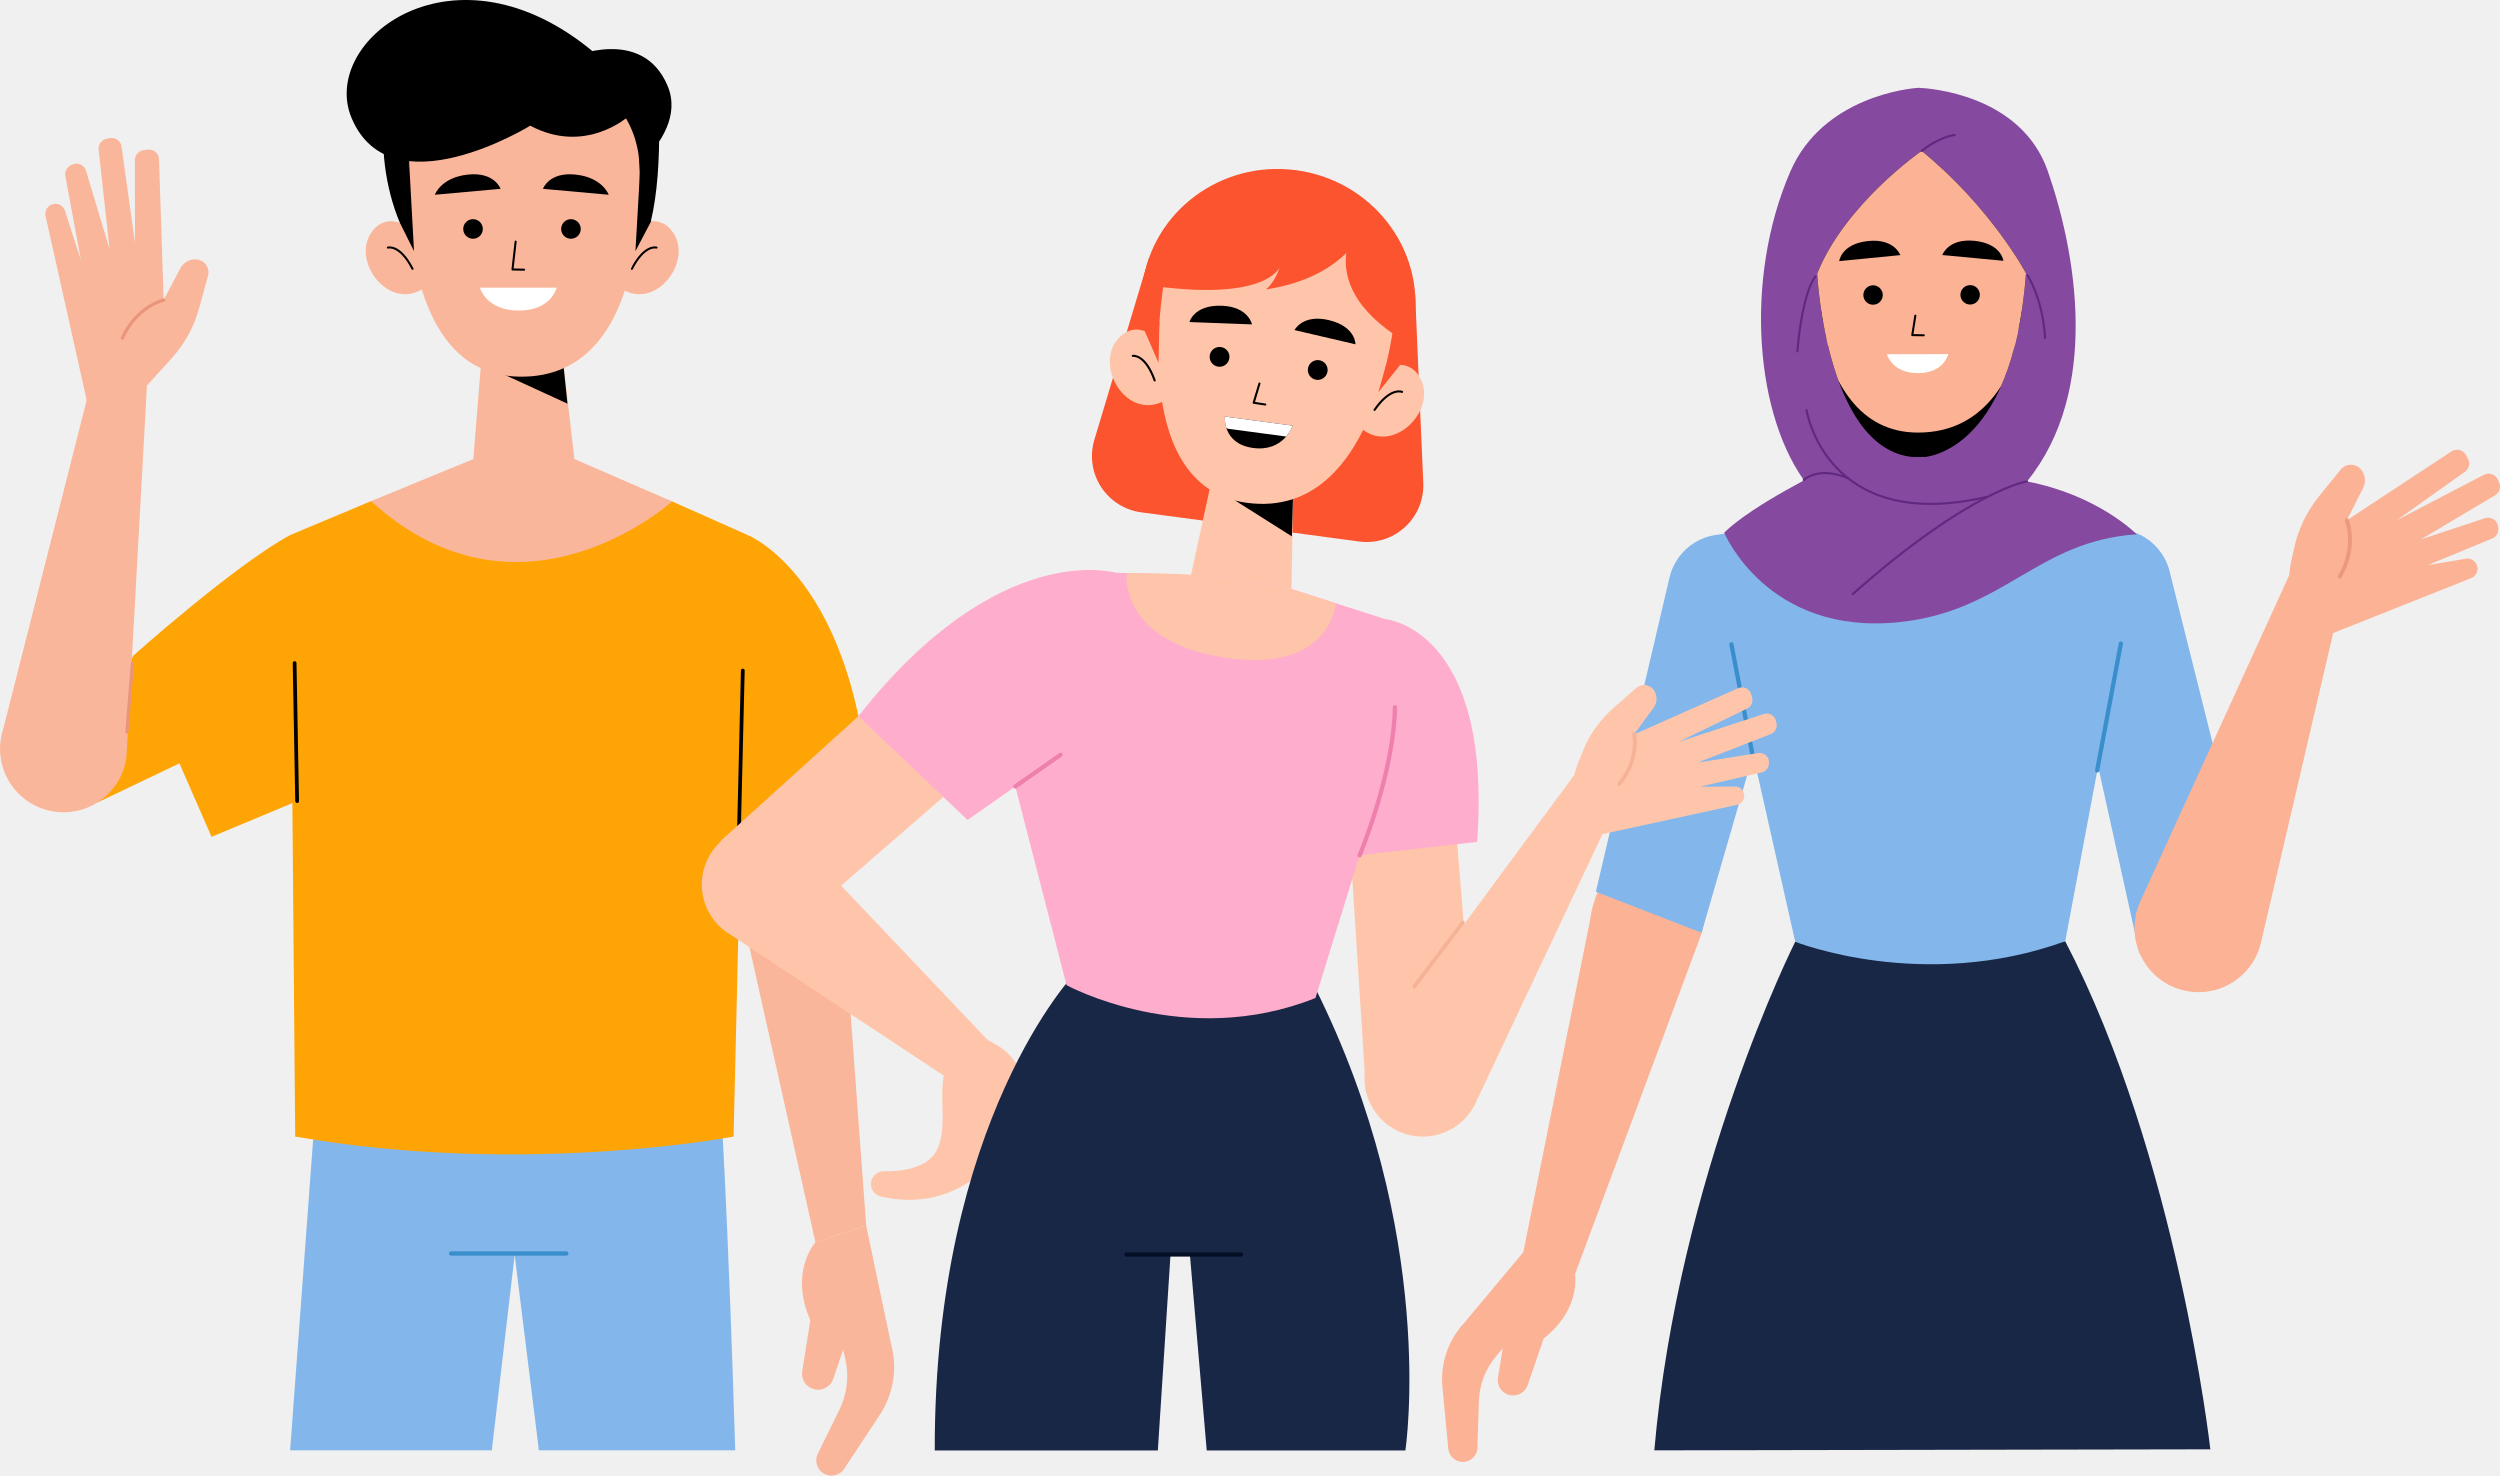
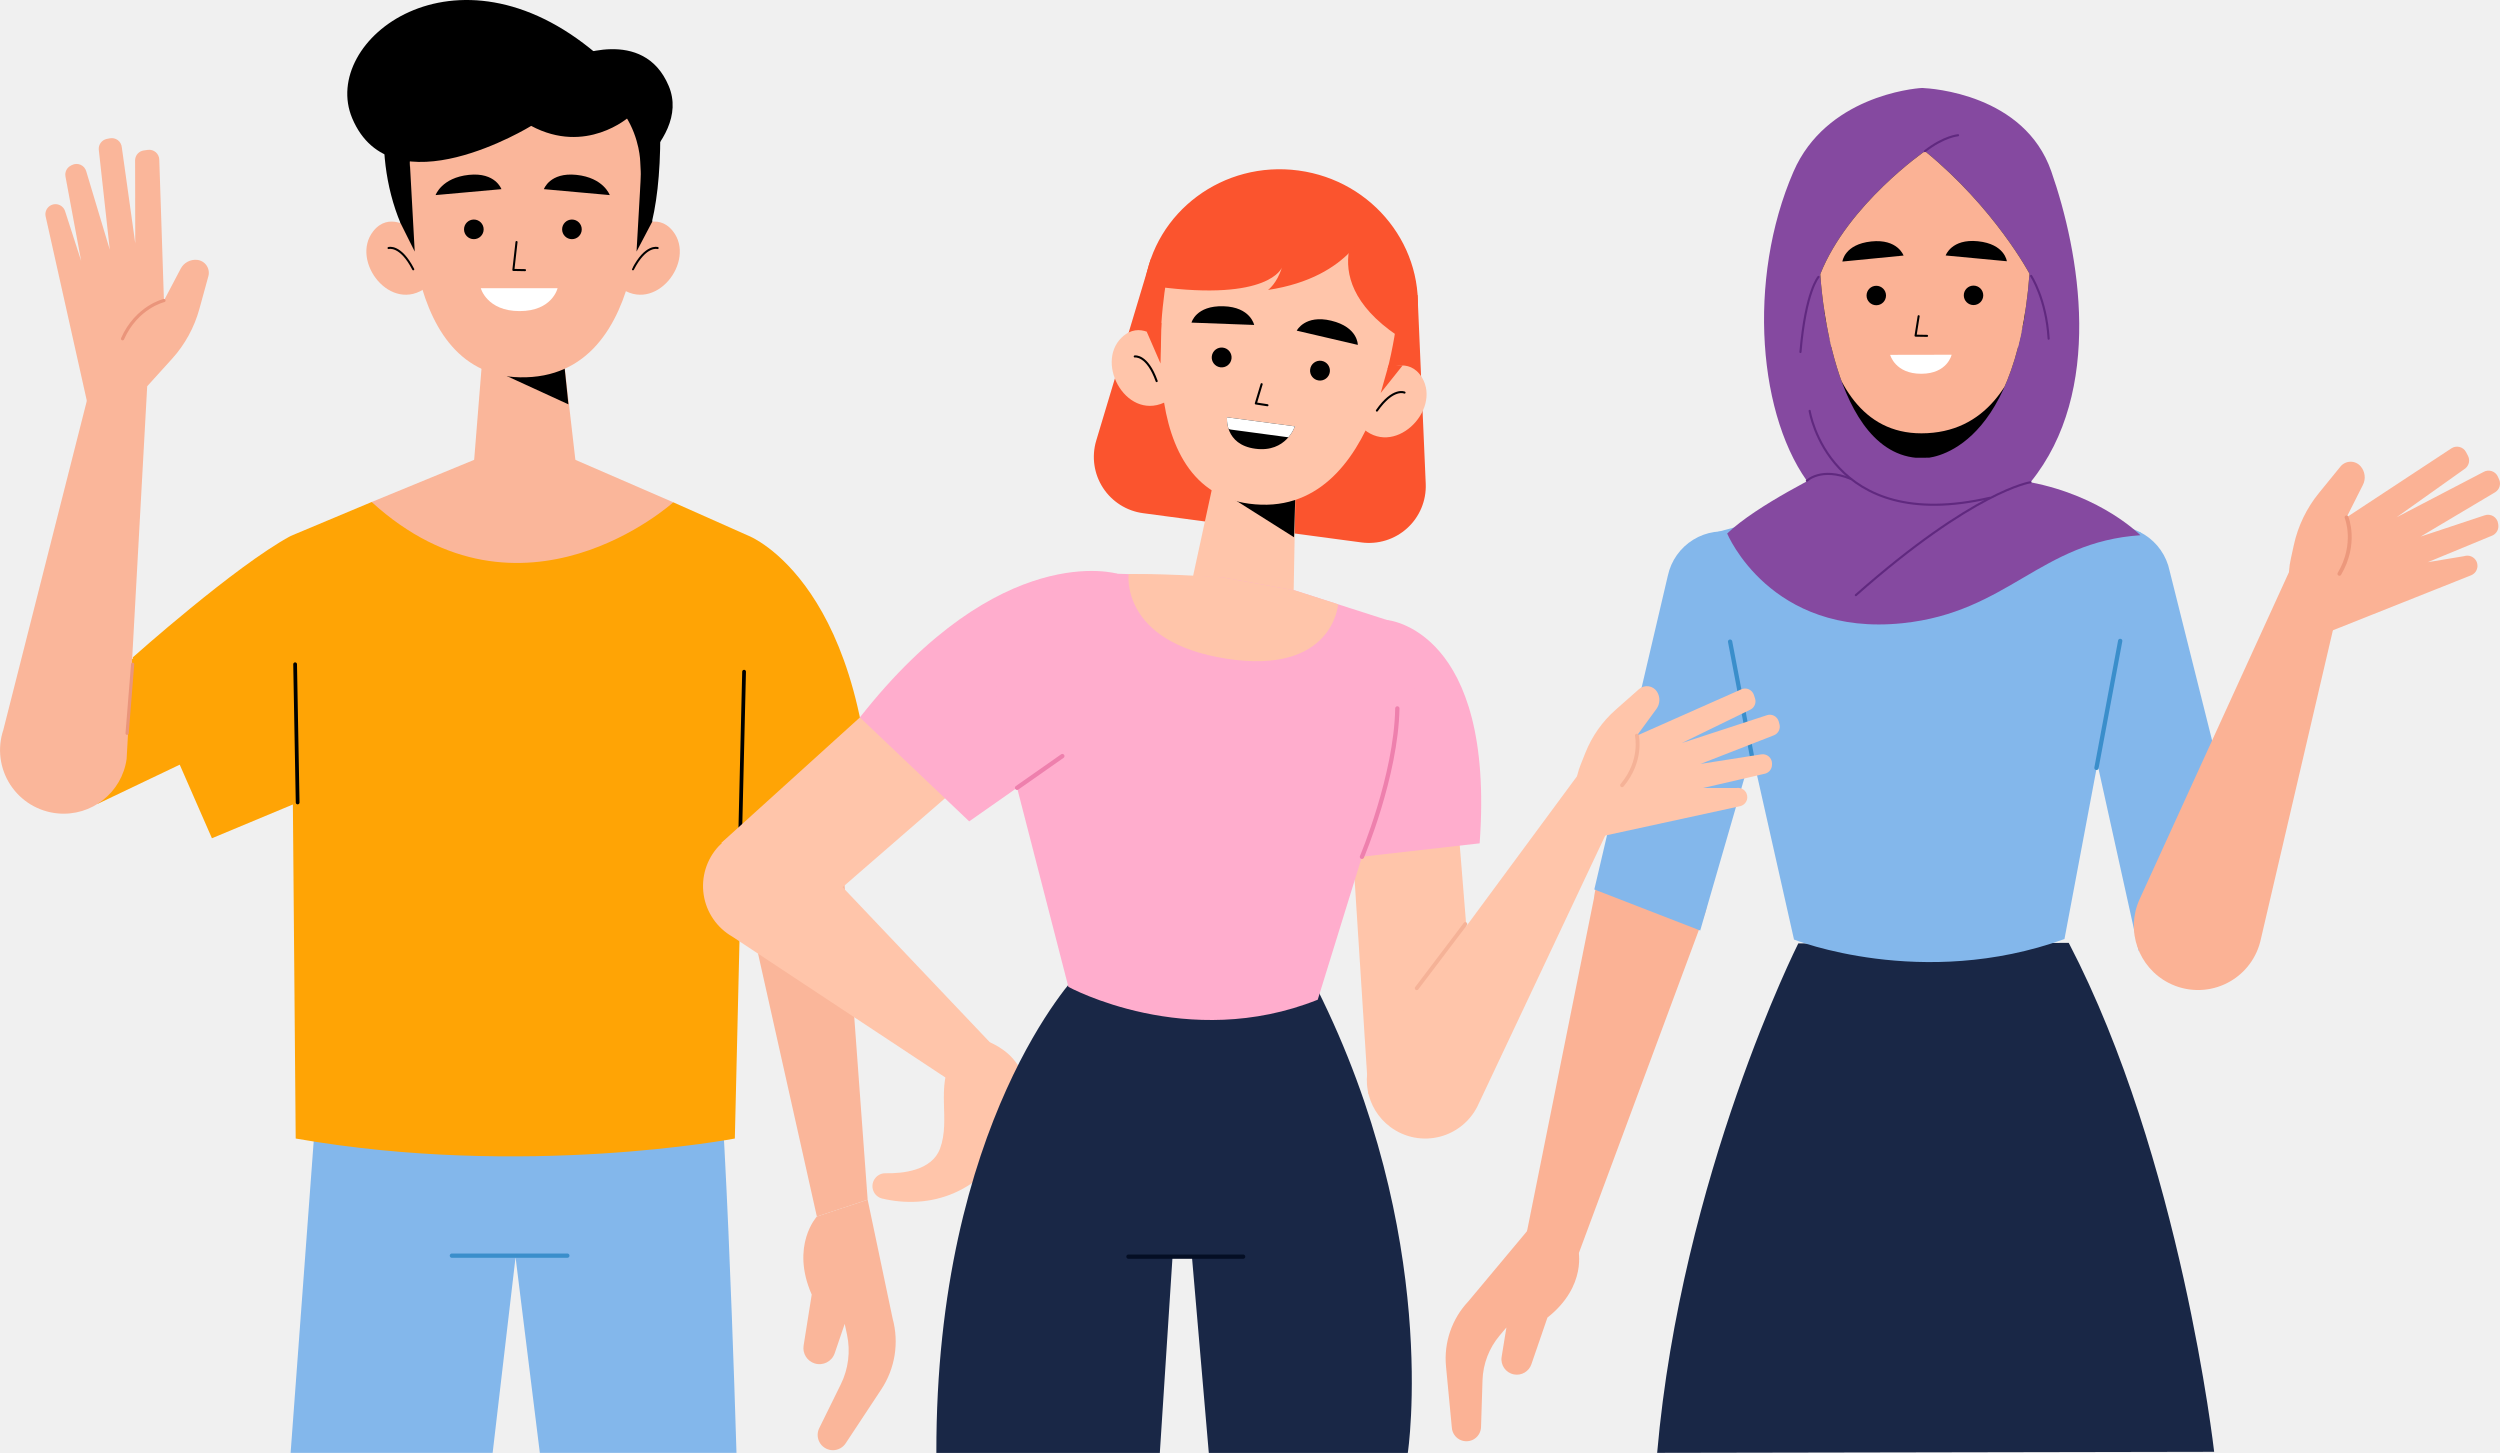
- <svg xmlns="http://www.w3.org/2000/svg" id="Group_209" data-name="Group 209" width="1164.833" height="687.533" viewBox="0 0 1164.833 687.533">
+ <svg xmlns="http://www.w3.org/2000/svg" id="Group_209" data-name="Group 209" width="1162.833" height="675.819" viewBox="0 0 1162.833 675.819">
  <defs>
    <clipPath id="clip-path">
      <path id="Path_403" data-name="Path 403" d="M586.83,84.723s-35.735,24.7-48.677,57.2c0,0,4.37,87.19,48.816,85.564,0,0,42.061-.258,48.5-85.745C635.465,141.746,619.267,111.2,586.83,84.723Z" transform="translate(-538.153 -84.723)" fill="none" />
    </clipPath>
    <clipPath id="clip-path-2">
      <path id="Path_427" data-name="Path 427" d="M373.413,158.631l31.556,4.226s-3.976,12.336-18.406,10.4S373.413,158.631,373.413,158.631Z" transform="translate(-373.384 -158.631)" />
    </clipPath>
  </defs>
  <g id="Group_170" data-name="Group 170">
    <g id="Group_156" data-name="Group 156" transform="translate(135.173 465.752)">
      <path id="Path_349" data-name="Path 349" d="M308.66,320.821c6.147,5.944,12.091,210.016,12.091,210.016H229.278l-11.292-90.982-10.654,90.982H113.358l14.679-198.129Z" transform="translate(-113.358 -320.821)" fill="#83b7eb" />
      <line id="Line_9" data-name="Line 9" x1="53.691" transform="translate(75.017 118.295)" fill="none" stroke="#3a8ecb" stroke-linecap="round" stroke-linejoin="round" stroke-width="2" />
    </g>
    <g id="Group_164" data-name="Group 164" transform="translate(0 64.25)">
-       <g id="Group_158" data-name="Group 158" transform="translate(310.331 185.055)">
+       <g id="Group_158" data-name="Group 158" transform="translate(310.331 172.055)">
        <g id="Group_157" data-name="Group 157" transform="translate(20.271 75.195)">
          <path id="Path_350" data-name="Path 350" d="M262.031,391.493s-12.386,13.535-2.388,36.314l-3.774,23.712a7.472,7.472,0,0,0,5.2,8.321h0a7.472,7.472,0,0,0,9.259-4.737l4.656-13.669,1.059,4.926a35.522,35.522,0,0,1-2.857,23.156l-10.056,20.427a7.1,7.1,0,0,0,.554,7.209h0a7.1,7.1,0,0,0,11.74-.157L292,471.9a40.458,40.458,0,0,0,5.269-32.988l-11.607-55.241Z" transform="translate(-212.687 -137.148)" fill="#fab69a" />
          <path id="Path_351" data-name="Path 351" d="M279.381,490.833,230.432,271.985c-3-14.024,11.559-32.2,25.625-35h0a25.7,25.7,0,0,1,30.7,24.58l16.253,221.446Z" transform="translate(-230.037 -236.488)" fill="#fab69a" />
        </g>
-         <path id="Path_352" data-name="Path 352" d="M255.993,191.594s57.5,22.576,57.5,147.382l-95.562,3.7Z" transform="translate(-217.934 -191.594)" fill="#ffa405" />
+         <path id="Path_352" data-name="Path 352" d="M255.993,191.594s57.5,22.576,57.5,147.382l-95.562,3.7Z" transform="translate(-217.934 -178.594)" fill="#ffa405" />
      </g>
      <g id="Group_162" data-name="Group 162">
        <g id="Group_159" data-name="Group 159" transform="translate(45.305 185.055)">
          <path id="Path_353" data-name="Path 353" d="M59.7,304.88l124.84-59.607-61.9-36.834L67.209,242.774Z" transform="translate(-59.703 -180.225)" fill="#ffa405" />
          <path id="Path_354" data-name="Path 354" d="M142.94,191.594c-25.891,14.028-73.412,56.46-73.412,56.46l36.812,84.139,86.844-36.247Z" transform="translate(-53.072 -191.594)" fill="#ffa405" />
        </g>
        <g id="Group_161" data-name="Group 161">
          <path id="Path_355" data-name="Path 355" d="M101.122,153.508l-24.156-8.686L34.185,313.407A29.586,29.586,0,0,0,59.464,352.2h0a29.585,29.585,0,0,0,32.088-25.327Z" transform="translate(-32.654 -38.107)" fill="#fab69a" />
          <g id="Group_160" data-name="Group 160" transform="translate(21.114)">
            <path id="Path_356" data-name="Path 356" d="M92.614,196.51l11.52-12.718a57.159,57.159,0,0,0,12.751-23.231l4.176-15.2a6.056,6.056,0,0,0-5.229-7.629h0a7.752,7.752,0,0,0-7.644,4.107L100.4,156.652,98.235,91.16a4.689,4.689,0,0,0-5.34-4.588l-1.878.263A4.693,4.693,0,0,0,86.986,91.2l.069,38.822L80.809,85.437A4.689,4.689,0,0,0,75.2,81.2l-1.367.276a4.692,4.692,0,0,0-3.748,4.956l5.127,46.582L64.262,96.555a4.689,4.689,0,0,0-6.708-2.906l-.534.283a4.688,4.688,0,0,0-2.425,5l7.293,39.282L54.413,115.07a4.691,4.691,0,0,0-7.7-1.951h0a4.685,4.685,0,0,0-1.338,4.415l19.4,86.827Z" transform="translate(-45.26 -81.109)" fill="#fab69a" />
            <path id="Path_357" data-name="Path 357" d="M85.943,126.211s-12.649,2.926-19.257,17.771" transform="translate(-30.799 -50.668)" fill="none" stroke="#ea957b" stroke-linecap="round" stroke-linejoin="round" stroke-width="1.5" />
          </g>
          <line id="Line_10" data-name="Line 10" x1="2.568" y2="32.111" transform="translate(59.124 244.719)" fill="none" stroke="#ea957b" stroke-linecap="round" stroke-linejoin="round" stroke-width="1.5" />
        </g>
      </g>
      <g id="Group_163" data-name="Group 163" transform="translate(135.173 139.707)">
        <path id="Path_358" data-name="Path 358" d="M291.361,182.3l35.214,15.666-6.594,280.258s-97.823,18.687-204.258,0l-2.365-280.258,37.688-15.806Z" transform="translate(-113.358 -152.615)" fill="#ffa405" />
        <line id="Line_11" data-name="Line 11" y1="86.112" x2="2.056" transform="translate(208.868 108.47)" fill="none" stroke="#000" stroke-linecap="round" stroke-linejoin="round" stroke-width="1.746" />
        <line id="Line_12" data-name="Line 12" x1="1.174" y1="64.303" transform="translate(2.095 105.003)" fill="none" stroke="#000" stroke-linecap="round" stroke-linejoin="round" stroke-width="1.746" />
        <path id="Path_359" data-name="Path 359" d="M207.7,164.519,276.175,194.2s-70.356,63.58-140.316-.141Z" transform="translate(-98.171 -164.519)" fill="#fab69a" />
      </g>
    </g>
    <g id="Group_169" data-name="Group 169" transform="translate(161.526)">
      <path id="Path_360" data-name="Path 360" d="M191.482,60.317s33.239-14.811,45.021,13.2c11.343,26.963-33.706,52.657-33.706,52.657Z" transform="translate(-86.983 -33.533)" />
      <path id="Path_361" data-name="Path 361" d="M206.27,68.972S199.9,95.95,216.436,111.02V73.663Z" transform="translate(-77.815 -25.05)" />
      <path id="Path_362" data-name="Path 362" d="M267.852,96.728c0,76.538-28.273,81.489-63.15,81.489-48.519,0-65.47-45.912-65.47-79.921s30.594-43.24,65.47-43.24S267.852,62.719,267.852,96.728Z" transform="translate(-122.248 -34.443)" />
      <g id="Group_165" data-name="Group 165" transform="translate(8.88 103.057)">
        <path id="Path_363" data-name="Path 363" d="M154.7,107.3s-9.87-7.668-17.084,1.439c-10.961,13.837,8.221,38.9,24.9,25.993Z" transform="translate(-134.393 -104.278)" fill="#fab69a" />
        <path id="Path_364" data-name="Path 364" d="M140.556,111.666s5.521-1.735,11.487,9.89" transform="translate(-130.234 -99.353)" fill="none" stroke="#000" stroke-linecap="round" stroke-linejoin="round" stroke-width="0.959" />
      </g>
      <g id="Group_166" data-name="Group 166" transform="translate(126.563 103.057)">
        <path id="Path_365" data-name="Path 365" d="M212.472,107.3s9.87-7.668,17.084,1.439c10.962,13.837-8.221,38.9-24.9,25.993Z" transform="translate(-204.655 -104.278)" fill="#fab69a" />
        <path id="Path_366" data-name="Path 366" d="M219.913,111.666s-5.521-1.735-11.488,9.89" transform="translate(-202.111 -99.353)" fill="none" stroke="#000" stroke-linecap="round" stroke-linejoin="round" stroke-width="0.959" />
      </g>
      <path id="Path_367" data-name="Path 367" d="M168.6,141.609l-4.785,59.456H212.98L206.05,140.9Z" transform="translate(-105.653 23.496)" fill="#fab69a" />
      <path id="Path_368" data-name="Path 368" d="M166.352,146.008c1.646.8,40.448,18.567,40.448,18.567L204.341,140.9Z" transform="translate(-103.944 23.496)" />
      <path id="Path_369" data-name="Path 369" d="M146.608,104.963s-8.115,99,51.188,100.191c64.09,1.283,56-100.191,56-100.191s-.353-42.813-54.074-42.813C150.474,62.15,146.608,104.963,146.608,104.963Z" transform="translate(-117.523 -29.655)" fill="#fab69a" />
      <g id="Group_168" data-name="Group 168" transform="translate(41.075 81.193)">
        <path id="Path_370" data-name="Path 370" d="M170.645,108.279a4.565,4.565,0,1,1-4.566-4.564A4.565,4.565,0,0,1,170.645,108.279Z" transform="translate(-148.283 -82.794)" />
        <path id="Path_371" data-name="Path 371" d="M197.888,108.279a4.566,4.566,0,1,1-4.566-4.564A4.566,4.566,0,0,1,197.888,108.279Z" transform="translate(-129.897 -82.794)" />
        <path id="Path_372" data-name="Path 372" d="M153.615,100.776l30.631-2.76s-2.742-7.938-15.128-6.649C156.447,92.682,153.615,100.776,153.615,100.776Z" transform="translate(-153.615 -91.225)" />
        <path id="Path_373" data-name="Path 373" d="M214.327,100.776l-30.633-2.76s2.744-7.938,15.128-6.649C211.495,92.682,214.327,100.776,214.327,100.776Z" transform="translate(-133.314 -91.225)" />
        <path id="Path_374" data-name="Path 374" d="M176.687,109.961l-1.469,12.98,5.4.1" transform="translate(-139.034 -78.579)" fill="none" stroke="#000" stroke-linecap="round" stroke-linejoin="round" stroke-width="0.959" />
        <g id="Group_167" data-name="Group 167" transform="translate(21.024 52.85)">
          <path id="Path_375" data-name="Path 375" d="M166.167,122.778h35.725s-2.414,10.658-17.66,10.658S166.167,122.778,166.167,122.778Z" transform="translate(-166.167 -122.778)" fill="#fff" />
        </g>
      </g>
      <path id="Path_376" data-name="Path 376" d="M143.89,116.2l6.591,13.213-2.292-41.7Z" transform="translate(-119.104 -12.402)" />
      <path id="Path_377" data-name="Path 377" d="M211.476,91.224l-2.053,35.817,7.337-13.953Z" transform="translate(-74.874 -10.032)" />
      <path id="Path_378" data-name="Path 378" d="M260.079,97.189s-19.92,17.774-45.439,4.117c0,0-64.922,40-83.248-3.544-15.277-36.3,48.143-85.557,113.57-30.05Z" transform="translate(-129.092 -42.749)" />
    </g>
  </g>
  <g id="Group_190" data-name="Group 190" transform="translate(671.912 40.915)">
    <path id="Path_379" data-name="Path 379" d="M558.5,304.824s-54.32,107.943-65.652,236.968l259.079-.481S736.482,404.78,684.3,304.591Z" transform="translate(-393.964 93.061)" fill="#192746" />
-     <g id="Group_178" data-name="Group 178" transform="translate(0 168.621)">
+     <g id="Group_178" data-name="Group 178" transform="translate(-2 166.837)">
      <g id="Group_173" data-name="Group 173" transform="translate(0 39.403)">
-         <g id="Group_172" data-name="Group 172" transform="translate(0 143.777)">
+         <g id="Group_172" data-name="Group 172" transform="translate(2.505 134.777)">
          <g id="Group_171" data-name="Group 171" transform="translate(35.564)">
            <path id="Path_380" data-name="Path 380" d="M480.1,481.73l-25.055-2.415,33.4-166.145C490.679,294.649,506.45,271.96,524,278.3h0c14.585,5.273,20.8,26.868,16.19,41.679Z" transform="translate(-455.045 -277.216)" fill="#fbb295" />
          </g>
          <path id="Path_381" data-name="Path 381" d="M495.476,403.06s4.38,17.011-14.312,31.765l-7.474,21.737a7.156,7.156,0,0,1-8.133,4.7h0a7.154,7.154,0,0,1-5.7-8.167l2.213-13.646-3.11,3.687a34,34,0,0,0-8,20.856l-.687,21.786a6.8,6.8,0,0,1-3.71,5.844h0a6.8,6.8,0,0,1-9.85-5.413l-2.732-28.663a38.736,38.736,0,0,1,10.381-30.249l34.653-41.468Z" transform="translate(-433.812 -203.912)" fill="#fbb295" />
        </g>
        <path id="Path_382" data-name="Path 382" d="M476.593,357.938l34.2-145.955a26.088,26.088,0,0,1,32.088-19.756h0c13.723,3.579,30.676,17.542,27.4,31.341L525.849,377.041Z" transform="translate(-404.937 -191.376)" fill="#83b7eb" />
      </g>
      <g id="Group_176" data-name="Group 176" transform="translate(287.604)">
        <path id="Path_383" data-name="Path 383" d="M690.985,345.757,657.158,210.684a26.088,26.088,0,0,0-31.951-19.977h0a26.087,26.087,0,0,0-19.016,31.132L642.859,387.7Z" transform="translate(-605.523 -152.968)" fill="#83b7eb" />
        <g id="Group_175" data-name="Group 175" transform="translate(34.996)">
          <path id="Path_384" data-name="Path 384" d="M698.838,202.365l25.27,5.73L685.243,374.736a29.863,29.863,0,0,1-42.58,19.275h0a29.865,29.865,0,0,1-13.543-38.977Z" transform="translate(-626.417 -144.555)" fill="#fbb295" />
          <g id="Group_174" data-name="Group 174" transform="translate(72.139)">
            <path id="Path_385" data-name="Path 385" d="M670.337,220.173l1.437-6.579A57.758,57.758,0,0,1,683.4,189.473l10.056-12.356a6.119,6.119,0,0,1,9.344-.174h0a7.834,7.834,0,0,1,1.107,8.7l-7.619,15.1L744.975,168.7a4.739,4.739,0,0,1,6.907,1.7l.886,1.7a4.739,4.739,0,0,1-1.224,5.876L719.57,200.7l40.339-21.022a4.738,4.738,0,0,1,6.772,2.125l.576,1.286a4.742,4.742,0,0,1-1.879,5.991l-34.614,20.592,29.71-9.86a4.739,4.739,0,0,1,6.326,3.814l.082.6a4.742,4.742,0,0,1-2.695,4.933l-30.134,12.443,16.969-2.827a4.738,4.738,0,0,1,6.124,5.187h0a4.738,4.738,0,0,1-2.846,3.695l-76.349,30.382-6.294-17.528A36.891,36.891,0,0,1,670.337,220.173Z" transform="translate(-669.486 -167.85)" fill="#fbb295" />
            <path id="Path_386" data-name="Path 386" d="M686.827,187.485s5.015,12.121-3.32,26.268" transform="translate(-660.023 -154.598)" fill="none" stroke="#ec987c" stroke-linecap="round" stroke-linejoin="round" stroke-width="1.8" />
          </g>
        </g>
      </g>
      <g id="Group_177" data-name="Group 177" transform="translate(122.282 14.382)">
        <path id="Path_387" data-name="Path 387" d="M607.566,176.437,506.819,203.521l42.257,187.8s59.5,23.735,125.8-.233l35.581-189.048Z" transform="translate(-506.819 -176.437)" fill="#83b7eb" />
        <line id="Line_13" data-name="Line 13" x1="11.041" y2="59.061" transform="translate(182.943 75.971)" fill="none" stroke="#3a8ecb" stroke-linecap="round" stroke-linejoin="round" stroke-width="2" />
        <line id="Line_14" data-name="Line 14" x2="10.489" y2="54.976" transform="translate(12.534 76.308)" fill="none" stroke="#3a8ecb" stroke-linecap="round" stroke-linejoin="round" stroke-width="2" />
      </g>
    </g>
    <g id="Group_189" data-name="Group 189" transform="translate(131.454)">
      <g id="Group_179" data-name="Group 179">
        <path id="Path_388" data-name="Path 388" d="M558.784,173.561s-32.862,15.837-46.49,29.053c0,0,19.912,48.124,81.573,41.716,48.993-5.09,64.125-37.828,110.623-40.915,0,0-17.828-18.253-51.117-24.638Z" transform="translate(-512.295 4.625)" fill="#8549a0" />
        <path id="Path_389" data-name="Path 389" d="M656.111,105.88c-12.52-35.81-55.68-38.5-59.824-38.688v-.015s-.075,0-.187.007-.188-.007-.188-.007v.015c-4.144.2-44.565,4.115-59.68,38.91-21.813,50.219-16.513,115.121,8.355,146.669l44.305,4.362,12.212-.023,45.359-6.531C680.836,208.247,669.324,143.675,656.111,105.88Z" transform="translate(-505.385 -67.177)" fill="#8549a0" />
      </g>
      <g id="Group_187" data-name="Group 187" transform="translate(43.31 29.388)">
        <g id="Group_186" data-name="Group 186" clip-path="url(#clip-path)">
          <g id="Group_185" data-name="Group 185" transform="translate(-21.685 -17.799)">
            <rect id="Rectangle_39" data-name="Rectangle 39" width="97.602" height="67.581" transform="translate(21.632 92.897) rotate(-0.106)" />
            <g id="Group_184" data-name="Group 184">
              <ellipse id="Ellipse_19" data-name="Ellipse 19" cx="60.723" cy="59.214" rx="60.723" ry="59.214" transform="matrix(1, -0.002, 0.002, 1, 9.851, 0.227)" />
              <g id="Group_180" data-name="Group 180" transform="translate(0 79.5)">
                <path id="Path_390" data-name="Path 390" d="M544.712,124.449s-9.5-7.356-16.424,1.412c-10.515,13.326,7.974,37.386,23.992,24.951Z" transform="translate(-525.206 -121.561)" fill="#ffd1ba" />
                <path id="Path_391" data-name="Path 391" d="M531.13,128.667s5.3-1.68,11.063,9.49" transform="translate(-521.208 -116.825)" fill="none" stroke="#000" stroke-linecap="round" stroke-linejoin="round" stroke-width="0.922" />
              </g>
              <g id="Group_181" data-name="Group 181" transform="translate(113.19 79.281)">
                <path id="Path_392" data-name="Path 392" d="M600.254,124.348s9.478-7.391,16.431,1.353c10.564,13.286-7.835,37.415-23.9,25.039Z" transform="translate(-592.785 -121.43)" fill="#ffd1ba" />
                <path id="Path_393" data-name="Path 393" d="M607.43,128.532s-5.31-1.658-11.028,9.532" transform="translate(-590.344 -116.695)" fill="none" stroke="#000" stroke-linecap="round" stroke-linejoin="round" stroke-width="0.922" />
              </g>
              <path id="Path_394" data-name="Path 394" d="M536.845,122.25s-6.222,96.352,49.4,96.248c60.157-.112,53.67-96.441,53.67-96.441s-.415-41.166-52.074-41.071C540.486,81.073,536.845,122.25,536.845,122.25Z" transform="translate(-517.492 -69.446)" fill="#fbb295" />
              <path id="Path_395" data-name="Path 395" d="M533.371,123.631l7.957,13.137-2.033-17.89Z" transform="translate(-519.696 -43.871)" />
              <path id="Path_396" data-name="Path 396" d="M598.533,122.348l-1.764,12.515,8.009-13.432Z" transform="translate(-476.907 -42.148)" />
              <g id="Group_183" data-name="Group 183" transform="translate(31.966 59.573)">
                <path id="Path_397" data-name="Path 397" d="M560.053,126.63a4.526,4.526,0,1,1-4.534-4.517A4.524,4.524,0,0,1,560.053,126.63Z" transform="translate(-539.762 -101.261)" />
                <path id="Path_398" data-name="Path 398" d="M587.057,126.579a4.526,4.526,0,1,1-4.534-4.516A4.524,4.524,0,0,1,587.057,126.579Z" transform="translate(-521.536 -101.294)" />
                <path id="Path_399" data-name="Path 399" d="M544.291,119.21l28.455-2.79s-2.735-7.862-15.009-6.562C545.179,111.186,544.291,119.21,544.291,119.21Z" transform="translate(-544.291 -109.63)" />
                <path id="Path_400" data-name="Path 400" d="M601.432,119.1l-28.464-2.685s2.7-7.872,14.982-6.619C600.516,111.08,601.432,119.1,601.432,119.1Z" transform="translate(-524.936 -109.663)" />
                <g id="Group_182" data-name="Group 182" transform="translate(22.215 52.921)">
                  <path id="Path_401" data-name="Path 401" d="M557.554,141.313l28.593-.054s-1.914,8.834-14.116,8.855S557.554,141.313,557.554,141.313Z" transform="translate(-557.554 -141.259)" fill="#fff" />
                </g>
                <path id="Path_402" data-name="Path 402" d="M566.046,130.557l-1.439,9.059,5.355.089" transform="translate(-530.579 -95.562)" fill="none" stroke="#000" stroke-linecap="round" stroke-linejoin="round" stroke-width="0.95" />
              </g>
            </g>
          </g>
        </g>
      </g>
      <g id="Group_188" data-name="Group 188" transform="translate(34.088 21.999)">
        <path id="Path_404" data-name="Path 404" d="M541.035,119.653s-5.953,6.443-8.388,34.916" transform="translate(-532.647 -53.758)" fill="none" stroke="#60297f" stroke-linecap="round" stroke-linejoin="round" stroke-width="1" />
        <path id="Path_405" data-name="Path 405" d="M535.2,156.856s9.038,57.73,83.788,40.428" transform="translate(-530.923 -28.648)" fill="none" stroke="#60297f" stroke-linecap="round" stroke-linejoin="round" stroke-width="1" />
        <path id="Path_406" data-name="Path 406" d="M534.422,177.567s6.633-6.644,20.618-.832" transform="translate(-531.449 -16.84)" fill="none" stroke="#60297f" stroke-linecap="round" stroke-linejoin="round" stroke-width="1" />
        <path id="Path_407" data-name="Path 407" d="M596.7,119.383s7.021,10.552,8.149,29.177" transform="translate(-489.418 -53.94)" fill="none" stroke="#60297f" stroke-linecap="round" stroke-linejoin="round" stroke-width="1" />
        <path id="Path_408" data-name="Path 408" d="M629.255,176.675s-26.105,3.759-81.226,52.5" transform="translate(-522.265 -15.272)" fill="none" stroke="#60297f" stroke-linecap="round" stroke-linejoin="round" stroke-width="1" />
        <path id="Path_409" data-name="Path 409" d="M582.614,80.311s-6.445.446-15.4,7.39" transform="translate(-509.316 -80.311)" fill="none" stroke="#60297f" stroke-linecap="round" stroke-linejoin="round" stroke-width="1" />
      </g>
    </g>
  </g>
  <g id="Group_208" data-name="Group 208" transform="translate(326.997 70.828)">
    <g id="Group_192" data-name="Group 192" transform="translate(0 314.11)">
      <path id="Path_410" data-name="Path 410" d="M326.785,331.583s30.959,8.741,14.508,42.247c-14.83,30.2-40.55,36.522-61.917,31.442a5.935,5.935,0,0,1-3.851-8.34h0a5.946,5.946,0,0,1,5.507-3.41c7.73.161,21.513-1.1,25.343-11.485,4.983-13.508-2.079-28.343,5.753-42.282Z" transform="translate(-196.124 -232.744)" fill="#ffc5aa" />
      <g id="Group_191" data-name="Group 191">
        <path id="Path_411" data-name="Path 411" d="M366.16,377.552l-11.224,20.731L241.551,323.317a27.169,27.169,0,0,1-6.43-42.034h0a27.17,27.17,0,0,1,37.472-2.295Z" transform="translate(-227.884 -272.572)" fill="#ffc5aa" />
      </g>
    </g>
    <g id="Group_193" data-name="Group 193" transform="translate(108.534 382.372)">
      <path id="Path_412" data-name="Path 412" d="M358.231,313.327s-65.85,68.212-65.547,222.619H396.627l5.9-91.125h9.048l7.832,91.125h92.552s15.463-100.925-42.331-216.164Z" transform="translate(-292.683 -313.327)" fill="#192746" />
      <line id="Line_15" data-name="Line 15" x2="53.333" transform="translate(89.354 131.308)" fill="none" stroke="#040e24" stroke-linecap="round" stroke-linejoin="round" stroke-width="2" />
    </g>
    <g id="Group_199" data-name="Group 199" transform="translate(181.771)">
      <path id="Path_413" data-name="Path 413" d="M362.841,114.785,337.49,199.213a26.409,26.409,0,0,0,21.836,33.616l101.581,13.607A26.412,26.412,0,0,0,490.8,219.2L487,131.414Z" transform="translate(-336.409 -64.958)" fill="#fb542e" />
      <ellipse id="Ellipse_20" data-name="Ellipse 20" cx="62.283" cy="63.87" rx="62.283" ry="63.87" transform="translate(15.337 123.464) rotate(-82.372)" fill="#fb542e" />
      <g id="Group_194" data-name="Group 194" transform="translate(8.324 82.727)">
        <path id="Path_414" data-name="Path 414" d="M363.358,138.7s-8.865-9.013-17.319-.853c-12.847,12.4,3.018,40.1,21.473,29.4Z" transform="translate(-341.379 -134.427)" fill="#ffc5aa" />
        <path id="Path_415" data-name="Path 415" d="M347.78,141.747s5.767-1,10.187,11.458" transform="translate(-337.058 -129.5)" fill="none" stroke="#000" stroke-linecap="round" stroke-linejoin="round" stroke-width="0.97" />
      </g>
      <g id="Group_195" data-name="Group 195" transform="translate(124.235 99.144)">
        <path id="Path_416" data-name="Path 416" d="M422.1,146.207s10.924-6.363,16.934,3.735c9.13,15.344-13.463,37.887-28.454,22.714Z" transform="translate(-410.582 -144.229)" fill="#ffc5aa" />
        <path id="Path_417" data-name="Path 417" d="M427.866,151.87s-5.3-2.481-12.843,8.375" transform="translate(-407.585 -139.236)" fill="none" stroke="#000" stroke-linecap="round" stroke-linejoin="round" stroke-width="0.97" />
      </g>
      <path id="Path_418" data-name="Path 418" d="M375.128,175.013l-12.78,58.959,49.282,6.6,1.131-61.244Z" transform="translate(-318.901 -24.308)" fill="#ffc5aa" />
      <path id="Path_419" data-name="Path 419" d="M369.3,177.61c1.543,1.025,38.054,24.044,38.054,24.044l.714-24.064Z" transform="translate(-314.209 -22.569)" />
      <path id="Path_420" data-name="Path 420" d="M358.268,133.258s-20.126,99.543,37.862,107.31c62.715,8.4,69.592-92.917,69.592-92.917s5.393-42.967-48.461-50.179C367.892,90.859,358.268,133.258,358.268,133.258Z" transform="translate(-323.936 -77.116)" fill="#ffc5aa" />
      <path id="Path_421" data-name="Path 421" d="M415.284,102.272S387.361,132.9,434.16,161.407C434.16,161.407,437.981,115.367,415.284,102.272Z" transform="translate(-288.752 -73.403)" fill="#fb542e" />
      <g id="Group_198" data-name="Group 198" transform="translate(45.435 71.608)">
        <path id="Path_422" data-name="Path 422" d="M378.348,144.492a4.617,4.617,0,1,1-3.963-5.189A4.618,4.618,0,0,1,378.348,144.492Z" transform="translate(-359.742 -120.046)" />
        <path id="Path_423" data-name="Path 423" d="M405.657,148.15a4.618,4.618,0,1,1-3.963-5.189A4.616,4.616,0,0,1,405.657,148.15Z" transform="translate(-341.311 -117.577)" />
        <path id="Path_424" data-name="Path 424" d="M363.535,135.413l29.152,1.085s-1.685-8.324-14.272-8.7C365.535,127.42,363.535,135.413,363.535,135.413Z" transform="translate(-363.535 -127.789)" />
        <path id="Path_425" data-name="Path 425" d="M421.17,143.339l-28.41-6.624s3.815-7.587,16.057-4.635C421.344,135.1,421.17,143.339,421.17,143.339Z" transform="translate(-343.81 -125.354)" />
        <g id="Group_197" data-name="Group 197" transform="translate(16.496 51.658)">
          <path id="Path_426" data-name="Path 426" d="M373.413,158.631l31.556,4.226s-3.976,12.336-18.406,10.4S373.413,158.631,373.413,158.631Z" transform="translate(-373.384 -158.631)" />
          <g id="Group_196" data-name="Group 196" clip-path="url(#clip-path-2)">
            <path id="Rectangle_40" data-name="Rectangle 40" d="M0,0H31.838a0,0,0,0,1,0,0V5.058A2.472,2.472,0,0,1,29.366,7.53H2.472A2.472,2.472,0,0,1,0,5.058V0A0,0,0,0,1,0,0Z" transform="matrix(0.991, 0.133, -0.133, 0.991, 0.308, -2.081)" fill="#fff" />
          </g>
        </g>
        <path id="Path_428" data-name="Path 428" d="M384.1,149.439l-2.7,8.962,5.4.826" transform="translate(-351.475 -113.177)" fill="none" stroke="#000" stroke-linecap="round" stroke-linejoin="round" stroke-width="0.97" />
      </g>
      <path id="Path_429" data-name="Path 429" d="M452.561,111.889s-7.44,25.084-46.913,31.055c0,0,4.112-2.873,6.437-10.393,0,0-5.765,15.865-58.207,8.842,0,0,1.526-38.559,36.1-45.875S452.561,111.889,452.561,111.889Z" transform="translate(-324.619 -78.908)" fill="#fb542e" />
      <path id="Path_430" data-name="Path 430" d="M351.094,136.508l6.434,14.818.414-18.934Z" transform="translate(-326.497 -53.074)" fill="#fb542e" />
      <path id="Path_431" data-name="Path 431" d="M419.686,144.276l-3.611,12.794L426.324,144.2Z" transform="translate(-282.639 -45.102)" fill="#fb542e" />
    </g>
    <g id="Group_207" data-name="Group 207" transform="translate(8.52 194.737)">
      <g id="Group_201" data-name="Group 201">
        <g id="Group_200" data-name="Group 200">
          <path id="Path_432" data-name="Path 432" d="M286.11,335.092l77.365-67.166c10.81-8.1.958-23.585-7.6-34.033h0a23.735,23.735,0,0,0-32.991-3.645l-89.909,81.4Z" transform="translate(-232.971 -185.172)" fill="#ffc5aa" />
          <path id="Path_433" data-name="Path 433" d="M391.172,202.593S336.756,186.3,271.449,269.43l50.841,48.35,51.928-36.395Z" transform="translate(-207.001 -201.302)" fill="#ffadcd" />
        </g>
      </g>
      <g id="Group_205" data-name="Group 205" transform="translate(284.663 22.841)">
        <g id="Group_202" data-name="Group 202">
          <path id="Path_434" data-name="Path 434" d="M466.084,388.47,455.838,262.2a23.735,23.735,0,0,0-25.7-22.687h0c-12.857,1.079-24.173,12.232-23.379,25.111l9.885,154.327Z" transform="translate(-400.366 -198.409)" fill="#ffc5aa" />
          <path id="Path_435" data-name="Path 435" d="M427.97,214.939s50.337,4.075,43.006,103.861l-68.049,7.733Z" transform="translate(-402.926 -214.939)" fill="#ffadcd" />
        </g>
        <g id="Group_204" data-name="Group 204" transform="translate(15.579 30.749)">
          <path id="Path_436" data-name="Path 436" d="M510.328,258.036l21.828,8.906L464.3,410.718a27.17,27.17,0,0,1-41.088,10.959h0a27.169,27.169,0,0,1-6.351-37Z" transform="translate(-412.227 -216.601)" fill="#ffc5aa" />
          <g id="Group_203" data-name="Group 203" transform="translate(97.038)">
            <path id="Path_437" data-name="Path 437" d="M472.551,269.892l2.27-5.691a52.546,52.546,0,0,1,14.028-19.917l10.865-9.592a5.567,5.567,0,0,1,8.413,1.234h0a7.126,7.126,0,0,1-.3,7.971l-9.086,12.415,48.467-21.5a4.311,4.311,0,0,1,5.946,2.556l.543,1.657a4.311,4.311,0,0,1-1.973,5.09l-32.083,15.635,39.336-12.862a4.312,4.312,0,0,1,5.762,2.916l.325,1.241a4.311,4.311,0,0,1-2.579,5.1L528.35,269.464l28.132-4.425a4.312,4.312,0,0,1,5.11,4.365l-.017.556a4.308,4.308,0,0,1-3.152,4.025l-28.9,6.681,15.649-.012a4.312,4.312,0,0,1,4.725,5.569h0a4.307,4.307,0,0,1-3.105,2.891l-73.049,15.9-3.038-16.669A33.553,33.553,0,0,1,472.551,269.892Z" transform="translate(-470.163 -233.298)" fill="#ffc5aa" />
            <path id="Path_438" data-name="Path 438" d="M490,247.038s2.695,11.627-6.892,23.082" transform="translate(-461.425 -224.024)" fill="none" stroke="#f5b297" stroke-linecap="round" stroke-linejoin="round" stroke-width="1.8" />
          </g>
          <line id="Line_16" data-name="Line 16" x1="22.6" y2="29.841" transform="translate(23.213 110.657)" fill="none" stroke="#f5b297" stroke-linecap="round" stroke-linejoin="round" stroke-width="1.8" />
        </g>
      </g>
      <g id="Group_206" data-name="Group 206" transform="translate(127.715 1.261)">
        <path id="Path_439" data-name="Path 439" d="M414.371,203.734l-48.694-1.648a53.923,53.923,0,0,0-39.731,15.545l-.714.7a53.918,53.918,0,0,0-14.3,51.806l32,124.114s55.273,30.279,115.977,5.979l45.637-147.488c3.36-10.859-2.7-25.085-13.332-29.11L448.235,209.84Z" transform="translate(-309.222 -202.055)" fill="#ffadcd" />
        <path id="Path_440" data-name="Path 440" d="M346.111,202.2s12.436-.479,43.416,1.469l33.864,6.107,20.154,6.469s-2.261,32.989-51.876,25.307S346.111,202.2,346.111,202.2Z" transform="translate(-284.378 -201.991)" fill="#ffc5aa" />
        <path id="Path_441" data-name="Path 441" d="M410.87,308.507s15.89-37.654,16.465-69.026" transform="translate(-240.616 -176.794)" fill="none" stroke="#ee80ad" stroke-linecap="round" stroke-linejoin="round" stroke-width="2" />
        <line id="Line_17" data-name="Line 17" y1="14.76" x2="21.06" transform="translate(9.838 84.854)" fill="none" stroke="#ee80ad" stroke-linecap="round" stroke-linejoin="round" stroke-width="2" />
      </g>
    </g>
  </g>
</svg>
